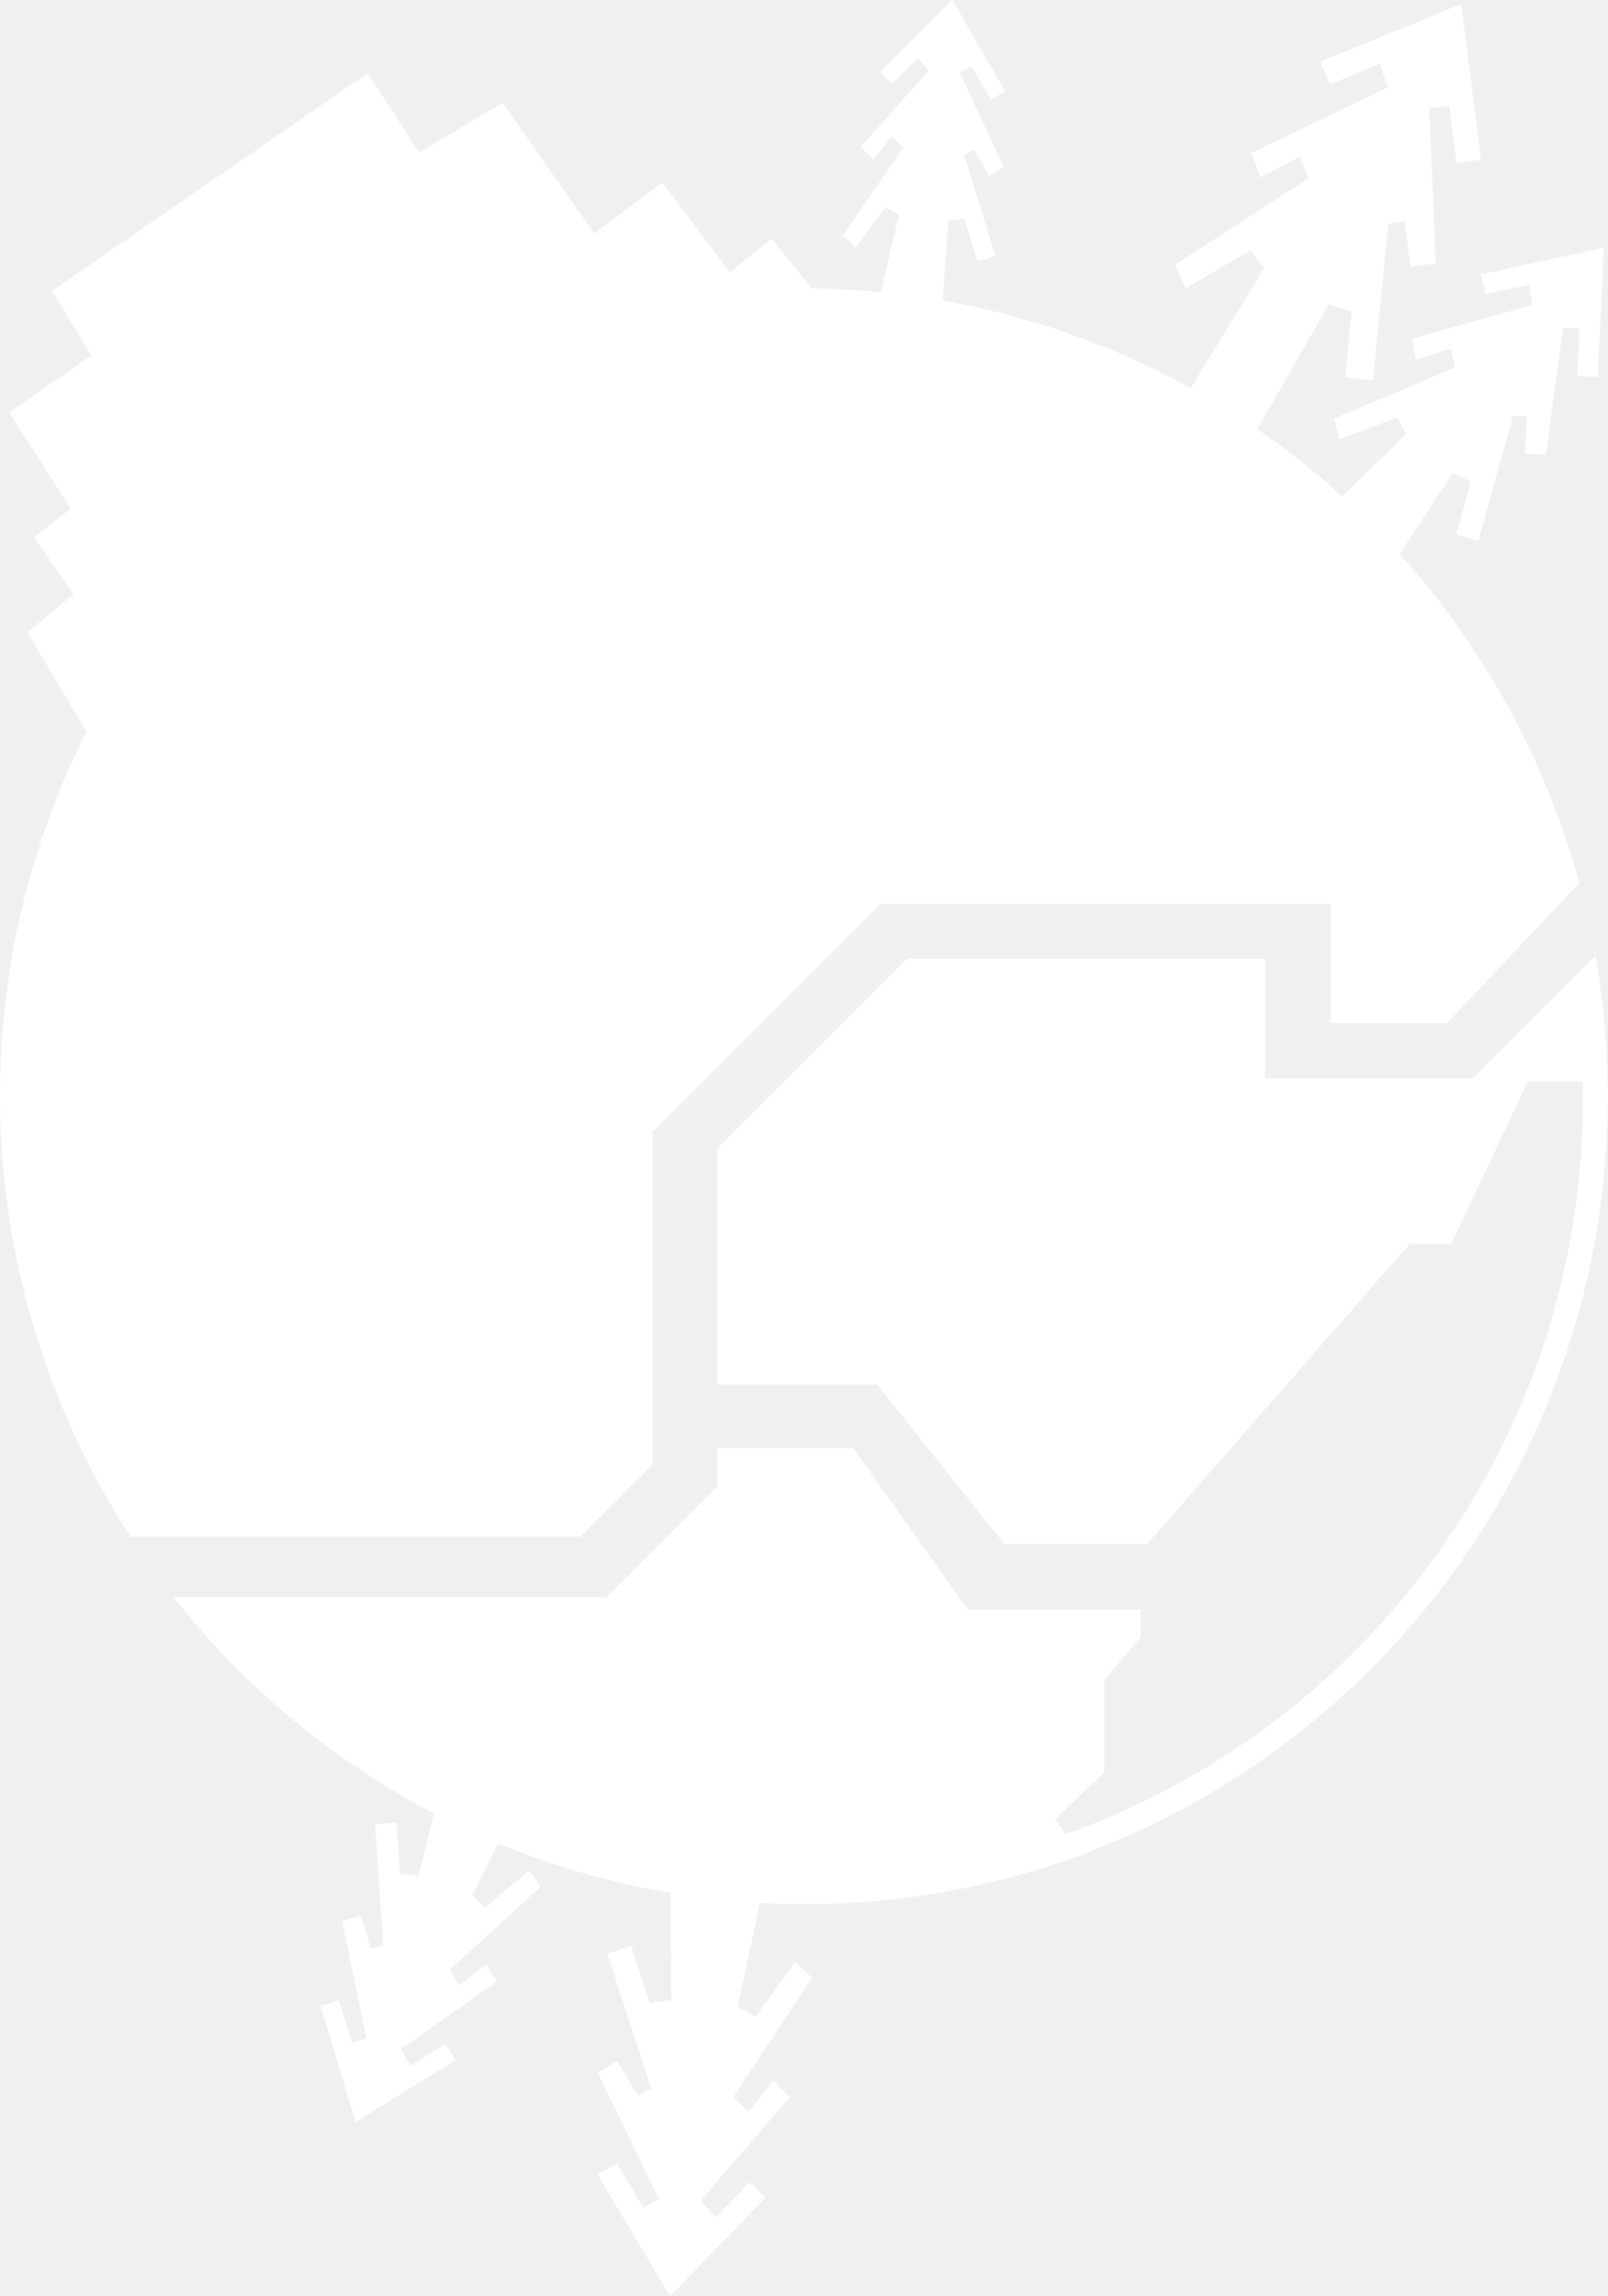
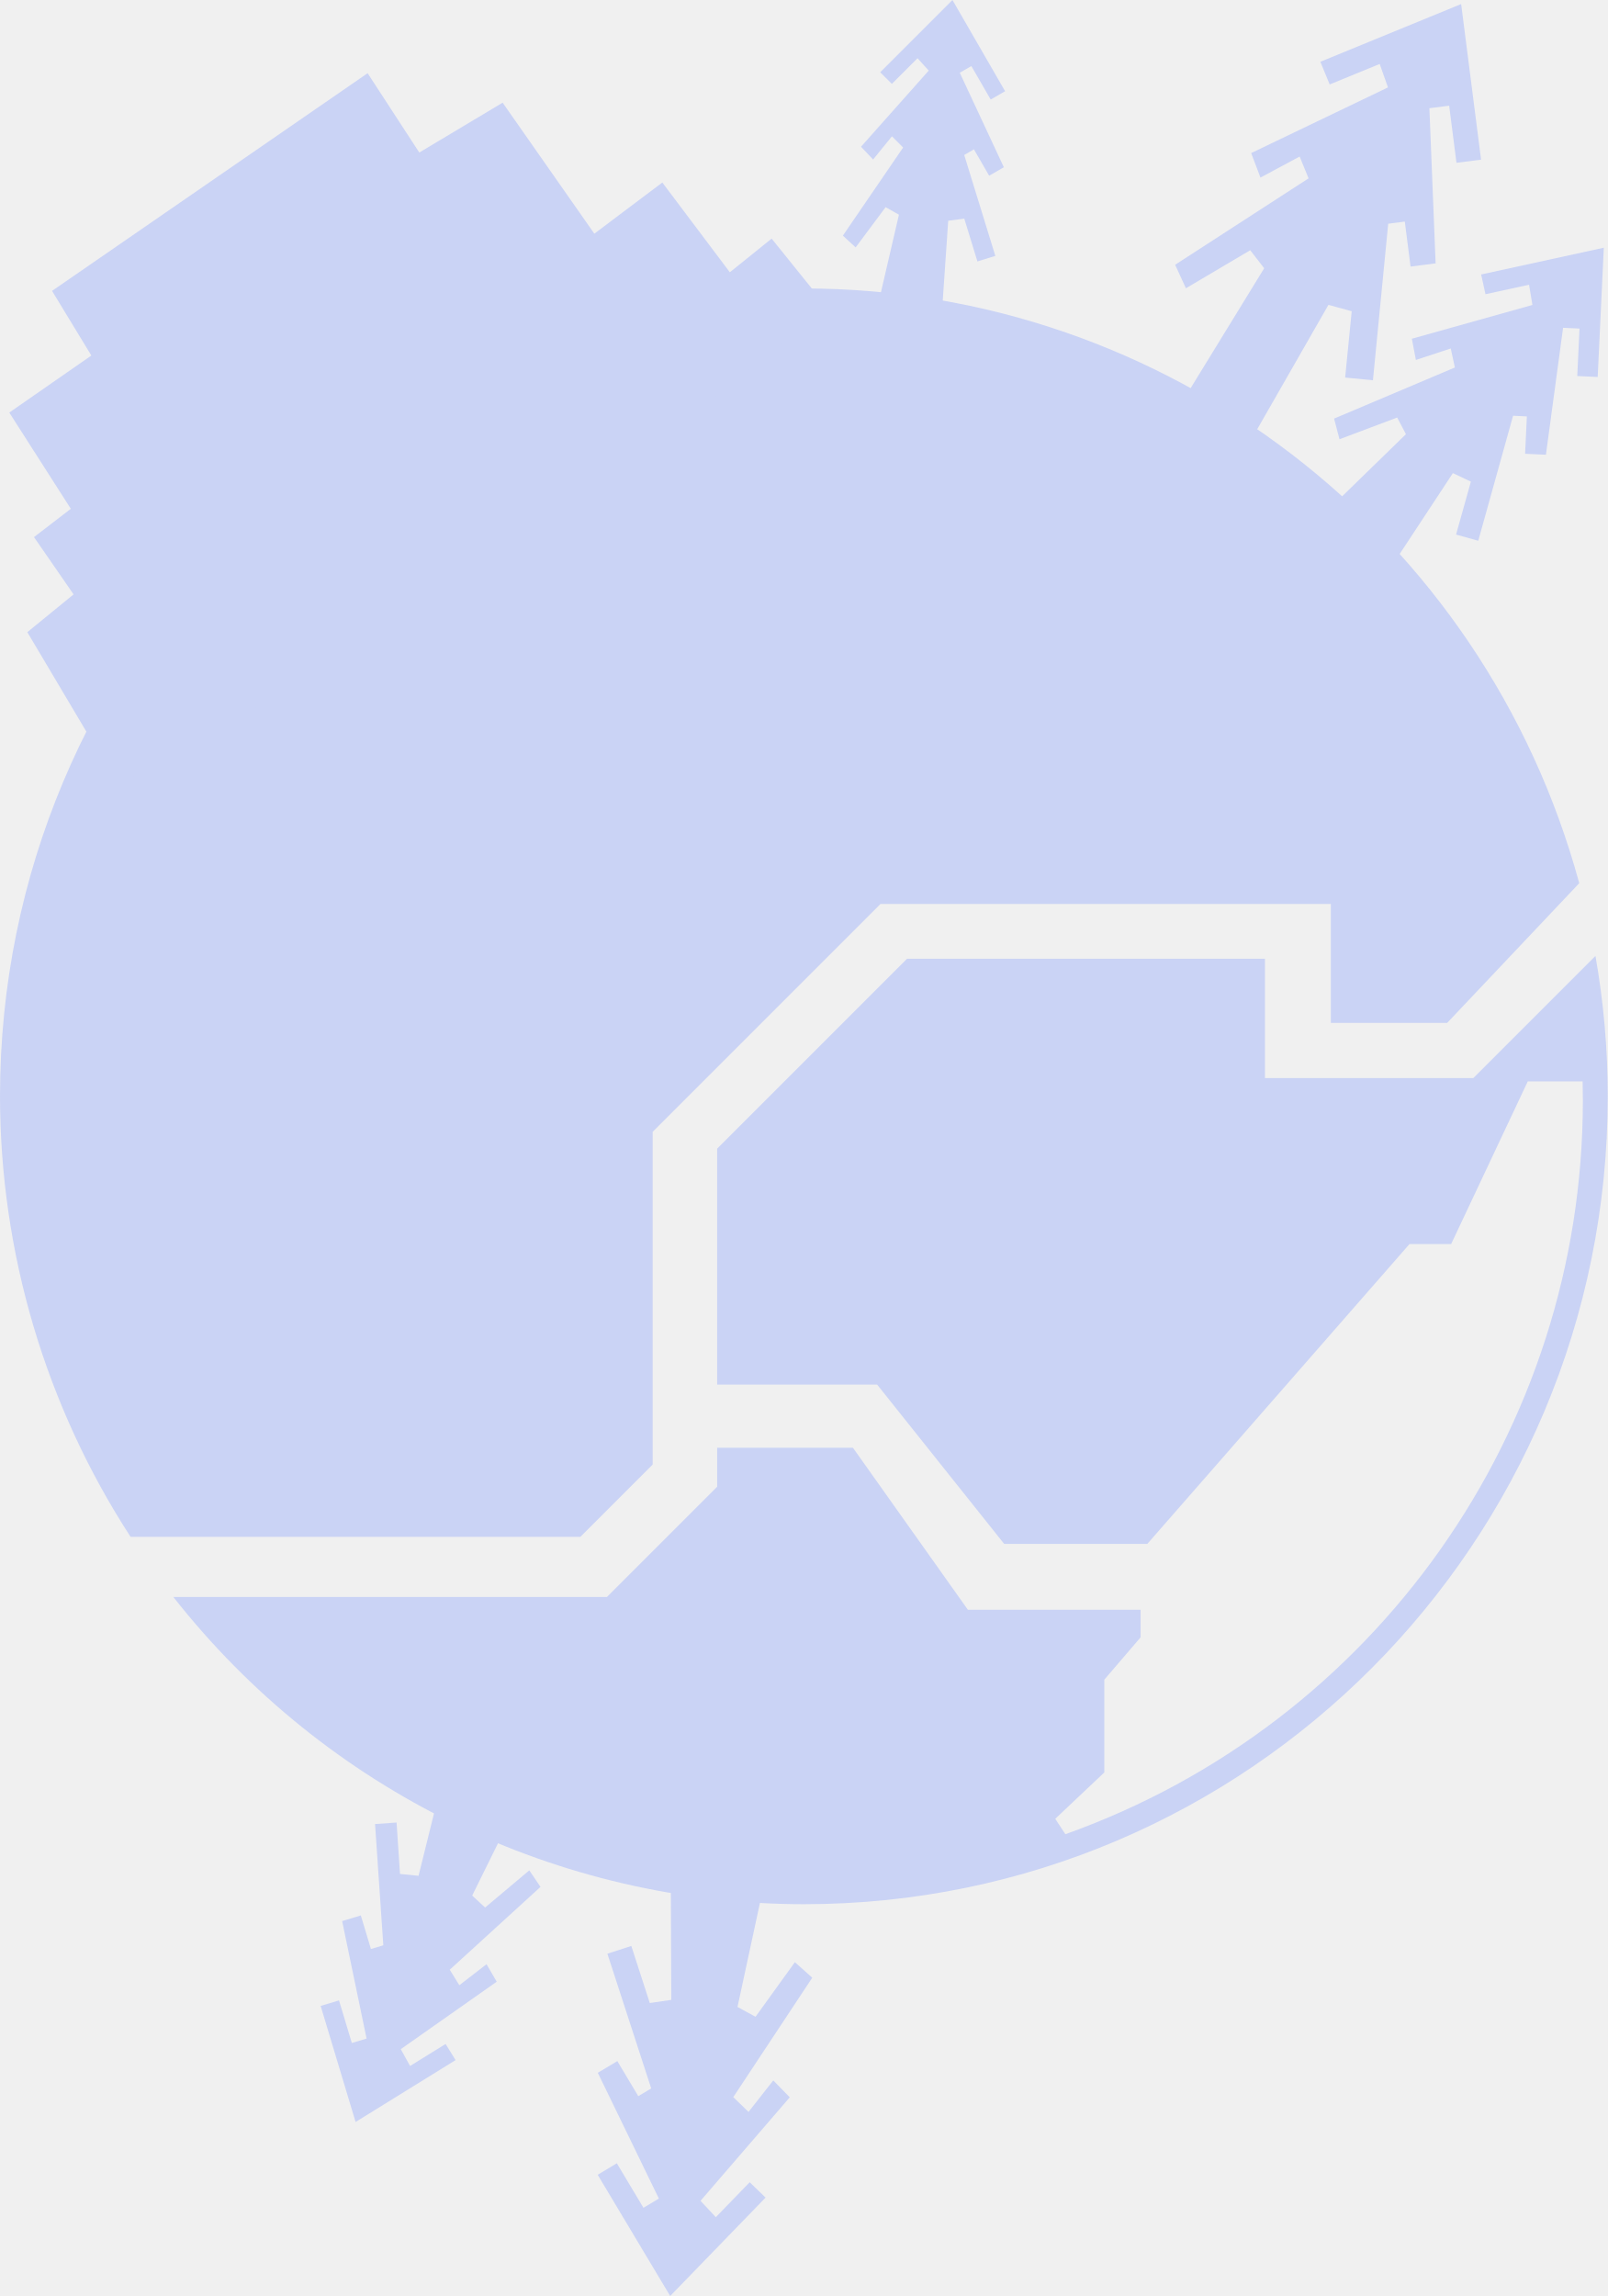
<svg xmlns="http://www.w3.org/2000/svg" width="172.937mm" height="246.949mm" viewBox="0 0 172.937 246.949" version="1.1" id="svg5" xml:space="preserve">
  <defs id="defs2" />
  <g id="layer3" transform="translate(-14.74897,-40.28436)">
-     <path id="ellipse2147" style="display:inline;fill:#ffffff;fill-opacity:1;stroke-width:0.322" d="m 101.217,71.31 a 86.468,86.892 0 0 0 -86.468,86.892 86.468,86.892 0 0 0 14.043,47.377 h 2.993 9.813 35.581 l 7.772,-7.772 v -35.787 l 24.509,-24.509 h 48.44 v 12.797 h 12.507 l 3.379,-3.573 8.548,-9.041 2.285,-2.416 A 86.468,86.892 0 0 0 101.217,71.31 Z m 85.147,71.788 -2.402,2.402 -5.076,5.076 -5.66,5.66 h -22.413 v -12.833 h -38.498 l -20.425,20.424 v 25.377 h 17.207 l 13.664,17.134 h 15.4 l 28.196,-32.245 h 4.482 l 8.242,-17.496 h 5.901 a 83.793,83.793 0 0 1 0.027,2.097 83.793,83.793 0 0 1 -55.665,78.871 l -1.088,-1.657 5.278,-4.988 v -9.977 l 3.904,-4.555 v -2.964 H 118.858 L 106.495,196 H 91.891 v 4.193 l -11.857,11.857 H 45.552 36.662 33.396 a 86.468,86.892 0 0 0 67.821,33.044 86.468,86.892 0 0 0 86.469,-86.892 86.468,86.892 0 0 0 -1.322,-15.104 z" />
-     <path id="path1892" style="display:inline;fill:#ffffff;fill-opacity:1;stroke-width:0.265" d="m 54.292,48.157 -33.945,23.414 4.228,6.953 -8.828,6.134 6.62,10.35 -3.962,3.045 4.259,6.162 -4.975,4.062 7.464,12.576 0.887,-1.139 4.26,5.662 54.702,-41.157 2.021,2.508 16.656,-13.417 -5.93,-7.362 -4.495,3.621 -7.263,-9.654 -7.314,5.503 -9.863,-14.091 -8.965,5.363 z" />
+     <path id="ellipse2147" style="display:inline;fill:#cad3f5;fill-opacity:1;stroke-width:0.322" d="m 101.217,71.31 a 86.468,86.892 0 0 0 -86.468,86.892 86.468,86.892 0 0 0 14.043,47.377 h 2.993 9.813 35.581 l 7.772,-7.772 v -35.787 l 24.509,-24.509 h 48.44 v 12.797 h 12.507 l 3.379,-3.573 8.548,-9.041 2.285,-2.416 A 86.468,86.892 0 0 0 101.217,71.31 Z m 85.147,71.788 -2.402,2.402 -5.076,5.076 -5.66,5.66 h -22.413 v -12.833 h -38.498 l -20.425,20.424 v 25.377 h 17.207 l 13.664,17.134 h 15.4 l 28.196,-32.245 h 4.482 l 8.242,-17.496 h 5.901 a 83.793,83.793 0 0 1 0.027,2.097 83.793,83.793 0 0 1 -55.665,78.871 l -1.088,-1.657 5.278,-4.988 v -9.977 l 3.904,-4.555 v -2.964 H 118.858 L 106.495,196 H 91.891 v 4.193 l -11.857,11.857 H 45.552 36.662 33.396 a 86.468,86.892 0 0 0 67.821,33.044 86.468,86.892 0 0 0 86.469,-86.892 86.468,86.892 0 0 0 -1.322,-15.104 z" />
+     <path id="path1892" style="display:inline;fill:#cad3f5;fill-opacity:1;stroke-width:0.265" d="m 54.292,48.157 -33.945,23.414 4.228,6.953 -8.828,6.134 6.62,10.35 -3.962,3.045 4.259,6.162 -4.975,4.062 7.464,12.576 0.887,-1.139 4.26,5.662 54.702,-41.157 2.021,2.508 16.656,-13.417 -5.93,-7.362 -4.495,3.621 -7.263,-9.654 -7.314,5.503 -9.863,-14.091 -8.965,5.363 z" />
    <g id="g2236" style="display:inline">
-       <path id="path2226" style="display:inline;fill:#ffffff;fill-opacity:1;stroke-width:0.394" d="m 171.917,40.72 -15.144,6.208 1.001,2.441 5.38,-2.205 0.892,2.521 -14.716,7.063 0.998,2.636 4.216,-2.263 0.961,2.346 -14.354,9.295 1.16,2.528 6.917,-4.091 1.502,1.937 -8.603,14.022 7.078,4.646 8.435,-14.727 2.504,0.682 -0.705,7.134 2.989,0.292 1.643,-16.839 1.785,-0.228 0.618,4.838 2.696,-0.345 -0.669,-16.687 2.126,-0.272 0.786,6.143 2.646,-0.338 z" />
-       <path id="path2228" style="display:inline;fill:#ffffff;fill-opacity:1;stroke-width:0.265" d="m 117.198,40.284 -7.771,7.771 1.253,1.253 2.761,-2.761 1.206,1.33 -7.284,8.19 1.301,1.374 2.025,-2.494 1.204,1.204 -6.481,9.478 1.374,1.265 3.224,-4.327 1.432,0.81 -2.271,9.789 6.796,2.169 0.776,-11.307 1.728,-0.227 1.413,4.601 1.927,-0.594 -3.347,-10.856 1.046,-0.604 1.637,2.837 1.58,-0.913 -4.74,-10.162 1.246,-0.72 2.079,3.601 1.551,-0.895 z" />
-       <path id="path2230" style="display:inline;fill:#ffffff;fill-opacity:1;stroke-width:0.325" d="m 187.261,66.928 -13.193,2.876 0.464,2.127 4.687,-1.022 0.363,2.176 -12.967,3.632 0.433,2.284 3.749,-1.235 0.445,2.044 -12.993,5.497 0.58,2.22 6.206,-2.333 0.943,1.789 -8.846,8.613 6.302,7.112 7.592,-11.534 1.937,0.912 -1.594,5.695 2.387,0.665 3.746,-13.446 1.483,0.07 -0.19,4.02 2.24,0.105 1.845,-13.654 1.767,0.083 -0.241,5.104 2.198,0.104 z" />
-       <path id="path2232" style="display:inline;fill:#ffffff;fill-opacity:1;stroke-width:0.355" d="m 86.837,287.233 10.259,-10.582 -1.706,-1.654 -3.645,3.759 -1.644,-1.759 9.598,-11.134 -1.774,-1.816 -2.663,3.387 -1.639,-1.59 8.495,-12.845 -1.868,-1.668 -4.234,5.87 -1.938,-1.057 2.842,-13.174 -10.026,-2.661 0.062,15.073 -2.312,0.34 -1.99,-6.141 -2.572,0.836 4.714,14.489 -1.391,0.832 -2.254,-3.77 -2.1,1.257 6.568,13.53 -1.657,0.991 -2.864,-4.786 -2.062,1.233 z" />
-       <path id="path2234" style="display:inline;fill:#ffffff;fill-opacity:1;stroke-width:0.305" d="m 52.997,268.517 10.755,-6.656 -1.073,-1.734 -3.821,2.365 -1,-1.808 10.32,-7.254 -1.095,-1.883 -2.926,2.26 -1.031,-1.666 9.761,-8.909 -1.205,-1.779 -4.753,3.997 -1.391,-1.286 5.125,-10.367 -7.785,-4.315 -3.107,12.556 -1.995,-0.201 -0.369,-5.527 -2.315,0.157 0.887,13.044 -1.332,0.401 -1.086,-3.61 -2.011,0.606 2.63,12.635 -1.586,0.478 -1.38,-4.583 -1.974,0.594 z" />
+       <path id="path2226" style="display:inline;fill:#cad3f5;fill-opacity:1;stroke-width:0.394" d="m 171.917,40.72 -15.144,6.208 1.001,2.441 5.38,-2.205 0.892,2.521 -14.716,7.063 0.998,2.636 4.216,-2.263 0.961,2.346 -14.354,9.295 1.16,2.528 6.917,-4.091 1.502,1.937 -8.603,14.022 7.078,4.646 8.435,-14.727 2.504,0.682 -0.705,7.134 2.989,0.292 1.643,-16.839 1.785,-0.228 0.618,4.838 2.696,-0.345 -0.669,-16.687 2.126,-0.272 0.786,6.143 2.646,-0.338 z" />
+       <path id="path2228" style="display:inline;fill:#cad3f5;fill-opacity:1;stroke-width:0.265" d="m 117.198,40.284 -7.771,7.771 1.253,1.253 2.761,-2.761 1.206,1.33 -7.284,8.19 1.301,1.374 2.025,-2.494 1.204,1.204 -6.481,9.478 1.374,1.265 3.224,-4.327 1.432,0.81 -2.271,9.789 6.796,2.169 0.776,-11.307 1.728,-0.227 1.413,4.601 1.927,-0.594 -3.347,-10.856 1.046,-0.604 1.637,2.837 1.58,-0.913 -4.74,-10.162 1.246,-0.72 2.079,3.601 1.551,-0.895 z" />
+       <path id="path2230" style="display:inline;fill:#cad3f5;fill-opacity:1;stroke-width:0.325" d="m 187.261,66.928 -13.193,2.876 0.464,2.127 4.687,-1.022 0.363,2.176 -12.967,3.632 0.433,2.284 3.749,-1.235 0.445,2.044 -12.993,5.497 0.58,2.22 6.206,-2.333 0.943,1.789 -8.846,8.613 6.302,7.112 7.592,-11.534 1.937,0.912 -1.594,5.695 2.387,0.665 3.746,-13.446 1.483,0.07 -0.19,4.02 2.24,0.105 1.845,-13.654 1.767,0.083 -0.241,5.104 2.198,0.104 z" />
+       <path id="path2232" style="display:inline;fill:#cad3f5;fill-opacity:1;stroke-width:0.355" d="m 86.837,287.233 10.259,-10.582 -1.706,-1.654 -3.645,3.759 -1.644,-1.759 9.598,-11.134 -1.774,-1.816 -2.663,3.387 -1.639,-1.59 8.495,-12.845 -1.868,-1.668 -4.234,5.87 -1.938,-1.057 2.842,-13.174 -10.026,-2.661 0.062,15.073 -2.312,0.34 -1.99,-6.141 -2.572,0.836 4.714,14.489 -1.391,0.832 -2.254,-3.77 -2.1,1.257 6.568,13.53 -1.657,0.991 -2.864,-4.786 -2.062,1.233 z" />
+       <path id="path2234" style="display:inline;fill:#cad3f5;fill-opacity:1;stroke-width:0.305" d="m 52.997,268.517 10.755,-6.656 -1.073,-1.734 -3.821,2.365 -1,-1.808 10.32,-7.254 -1.095,-1.883 -2.926,2.26 -1.031,-1.666 9.761,-8.909 -1.205,-1.779 -4.753,3.997 -1.391,-1.286 5.125,-10.367 -7.785,-4.315 -3.107,12.556 -1.995,-0.201 -0.369,-5.527 -2.315,0.157 0.887,13.044 -1.332,0.401 -1.086,-3.61 -2.011,0.606 2.63,12.635 -1.586,0.478 -1.38,-4.583 -1.974,0.594 z" />
    </g>
  </g>
</svg>
